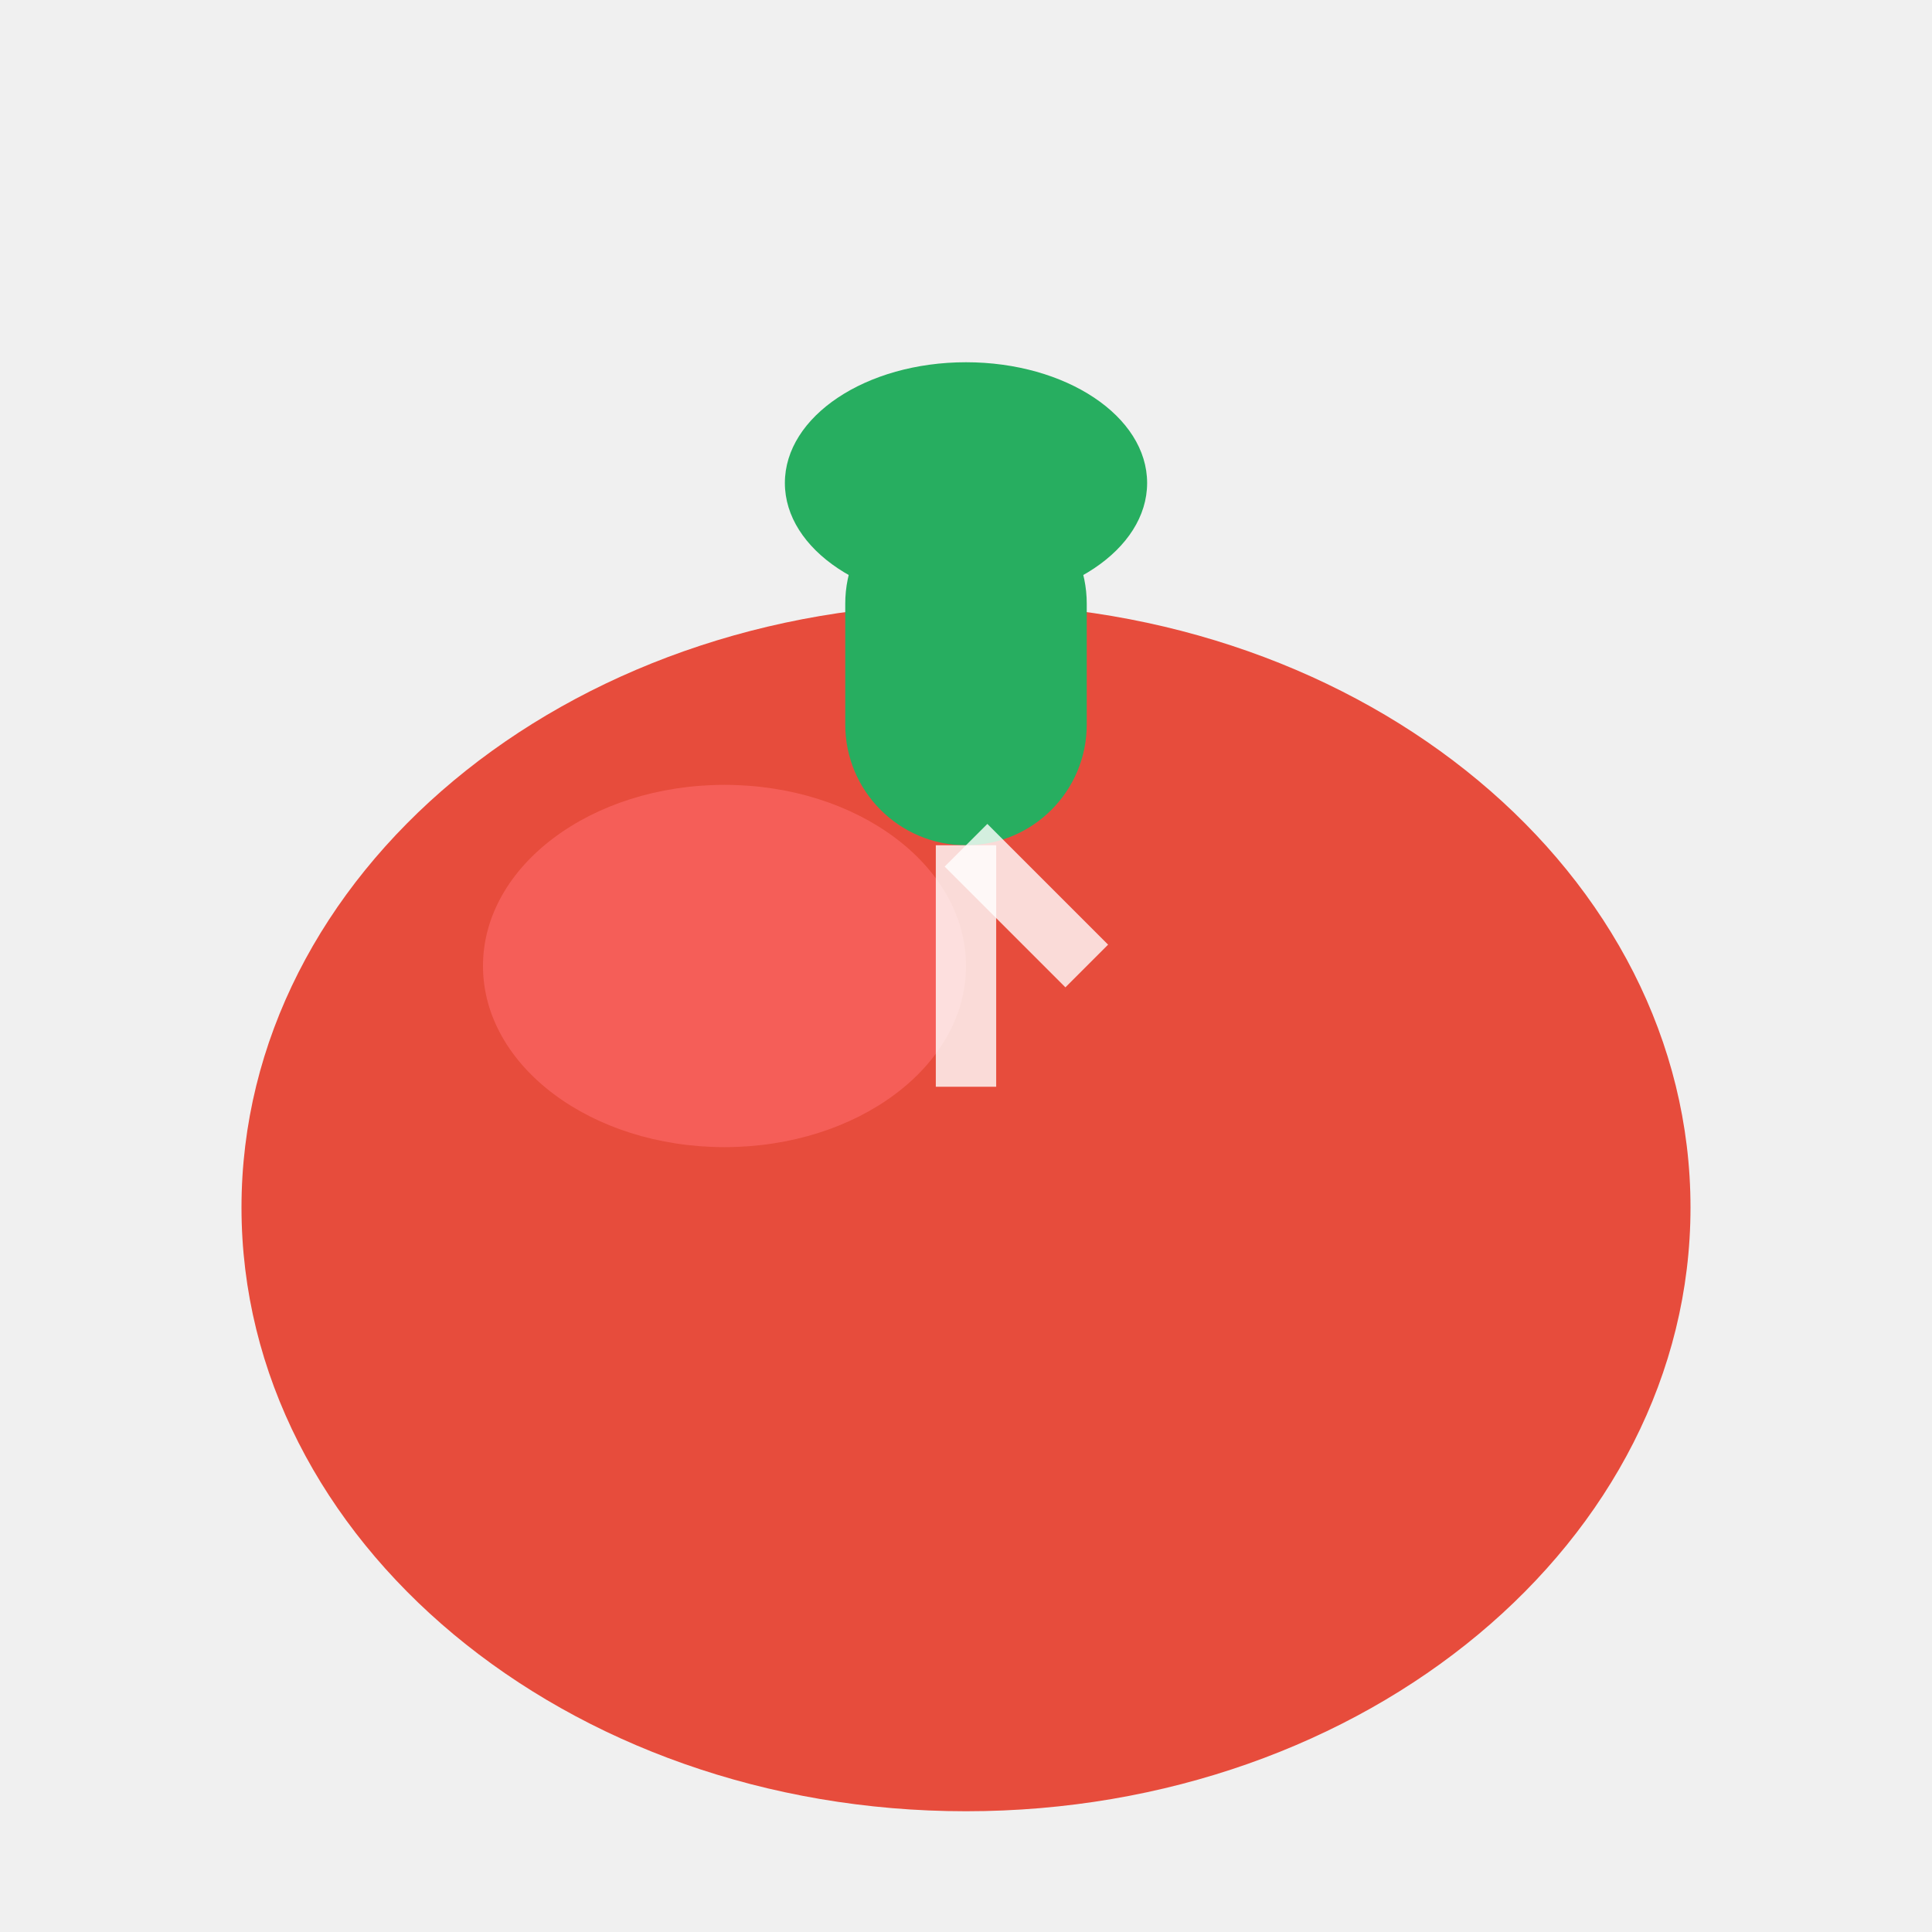
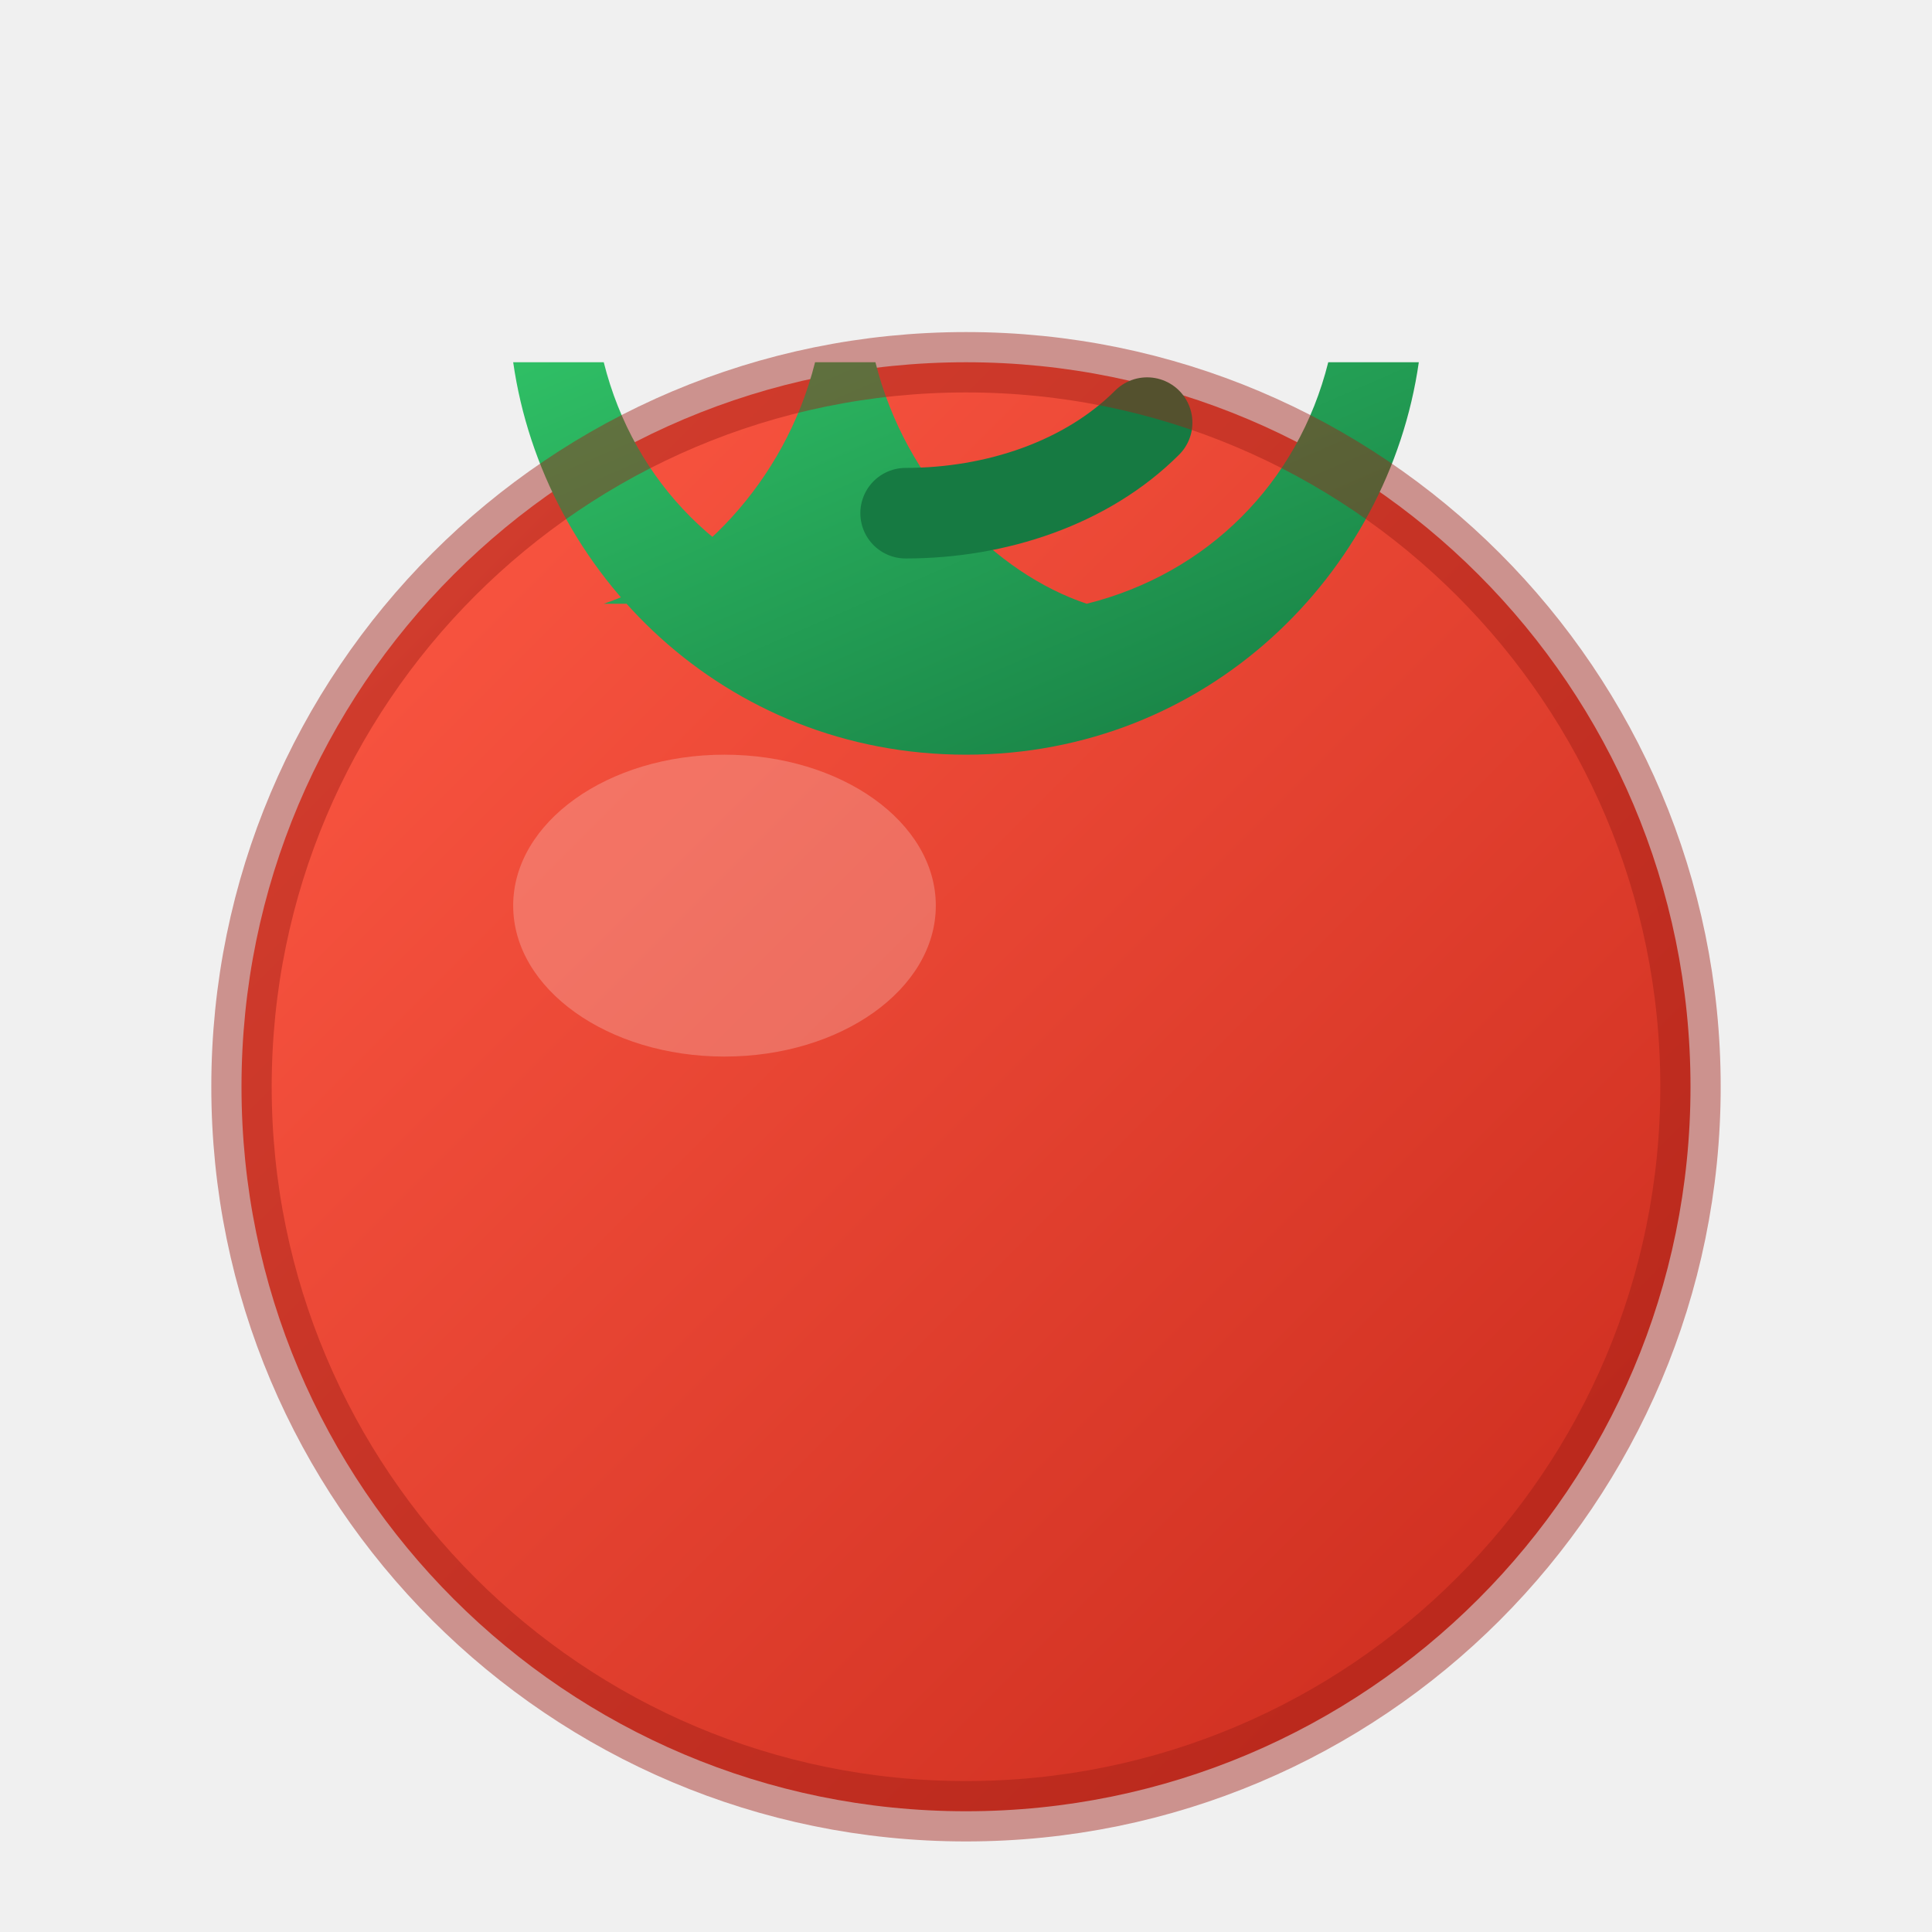
- <svg xmlns="http://www.w3.org/2000/svg" viewBox="0 0 32 32" width="32" height="32">
+ <svg xmlns="http://www.w3.org/2000/svg" viewBox="0 0 64 64" width="64" height="64" role="img" aria-label="Tomato logo favicon">
  <defs>
-     <style>
-       .tomato { fill: #e74c3c; }
-       .stem { fill: #27ae60; }
-       .highlight { fill: #ff6b6b; }
-     </style>
+     <linearGradient id="tomatoFill" x1="0" y1="0" x2="1" y2="1">
+       <stop offset="0" stop-color="#ff5a45" />
+       <stop offset="1" stop-color="#c92a1c" />
+     </linearGradient>
+     <linearGradient id="leafFill" x1="0" y1="0" x2="1" y2="1">
+       <stop offset="0" stop-color="#2fbf65" />
+       <stop offset="1" stop-color="#167a42" />
+     </linearGradient>
  </defs>
-   <ellipse cx="16" cy="20" rx="12" ry="10" class="tomato" />
-   <ellipse cx="12" cy="16" rx="4" ry="3" class="highlight" opacity="0.6" />
-   <rect x="14" y="8" width="4" height="6" rx="2" class="stem" />
-   <ellipse cx="16" cy="8" rx="3" ry="2" class="stem" />
-   <line x1="16" y1="14" x2="16" y2="18" stroke="#fff" stroke-width="1" opacity="0.8" />
-   <line x1="16" y1="14" x2="18" y2="16" stroke="#fff" stroke-width="1" opacity="0.8" />
+   <circle cx="32" cy="36" r="24" fill="url(#tomatoFill)" />
+   <path d="M20 20c3-1 6-4 7-8h2c1 4 4 7 7 8c4-1 7-4 8-8h3c-1 7-7 13-15 13S18 19 17 12h3c1 4 4 7 8 8Z" fill="url(#leafFill)" />
+   <path d="M38 14c-2 2-5 3-8 3" stroke="#167a42" stroke-width="3" stroke-linecap="round" fill="none" />
+   <ellipse cx="24" cy="30" rx="7" ry="5" fill="#ffffff" opacity="0.22" />
+   <circle cx="32" cy="36" r="24" fill="none" stroke="#9f1f16" stroke-width="2" opacity="0.45" />
</svg>
